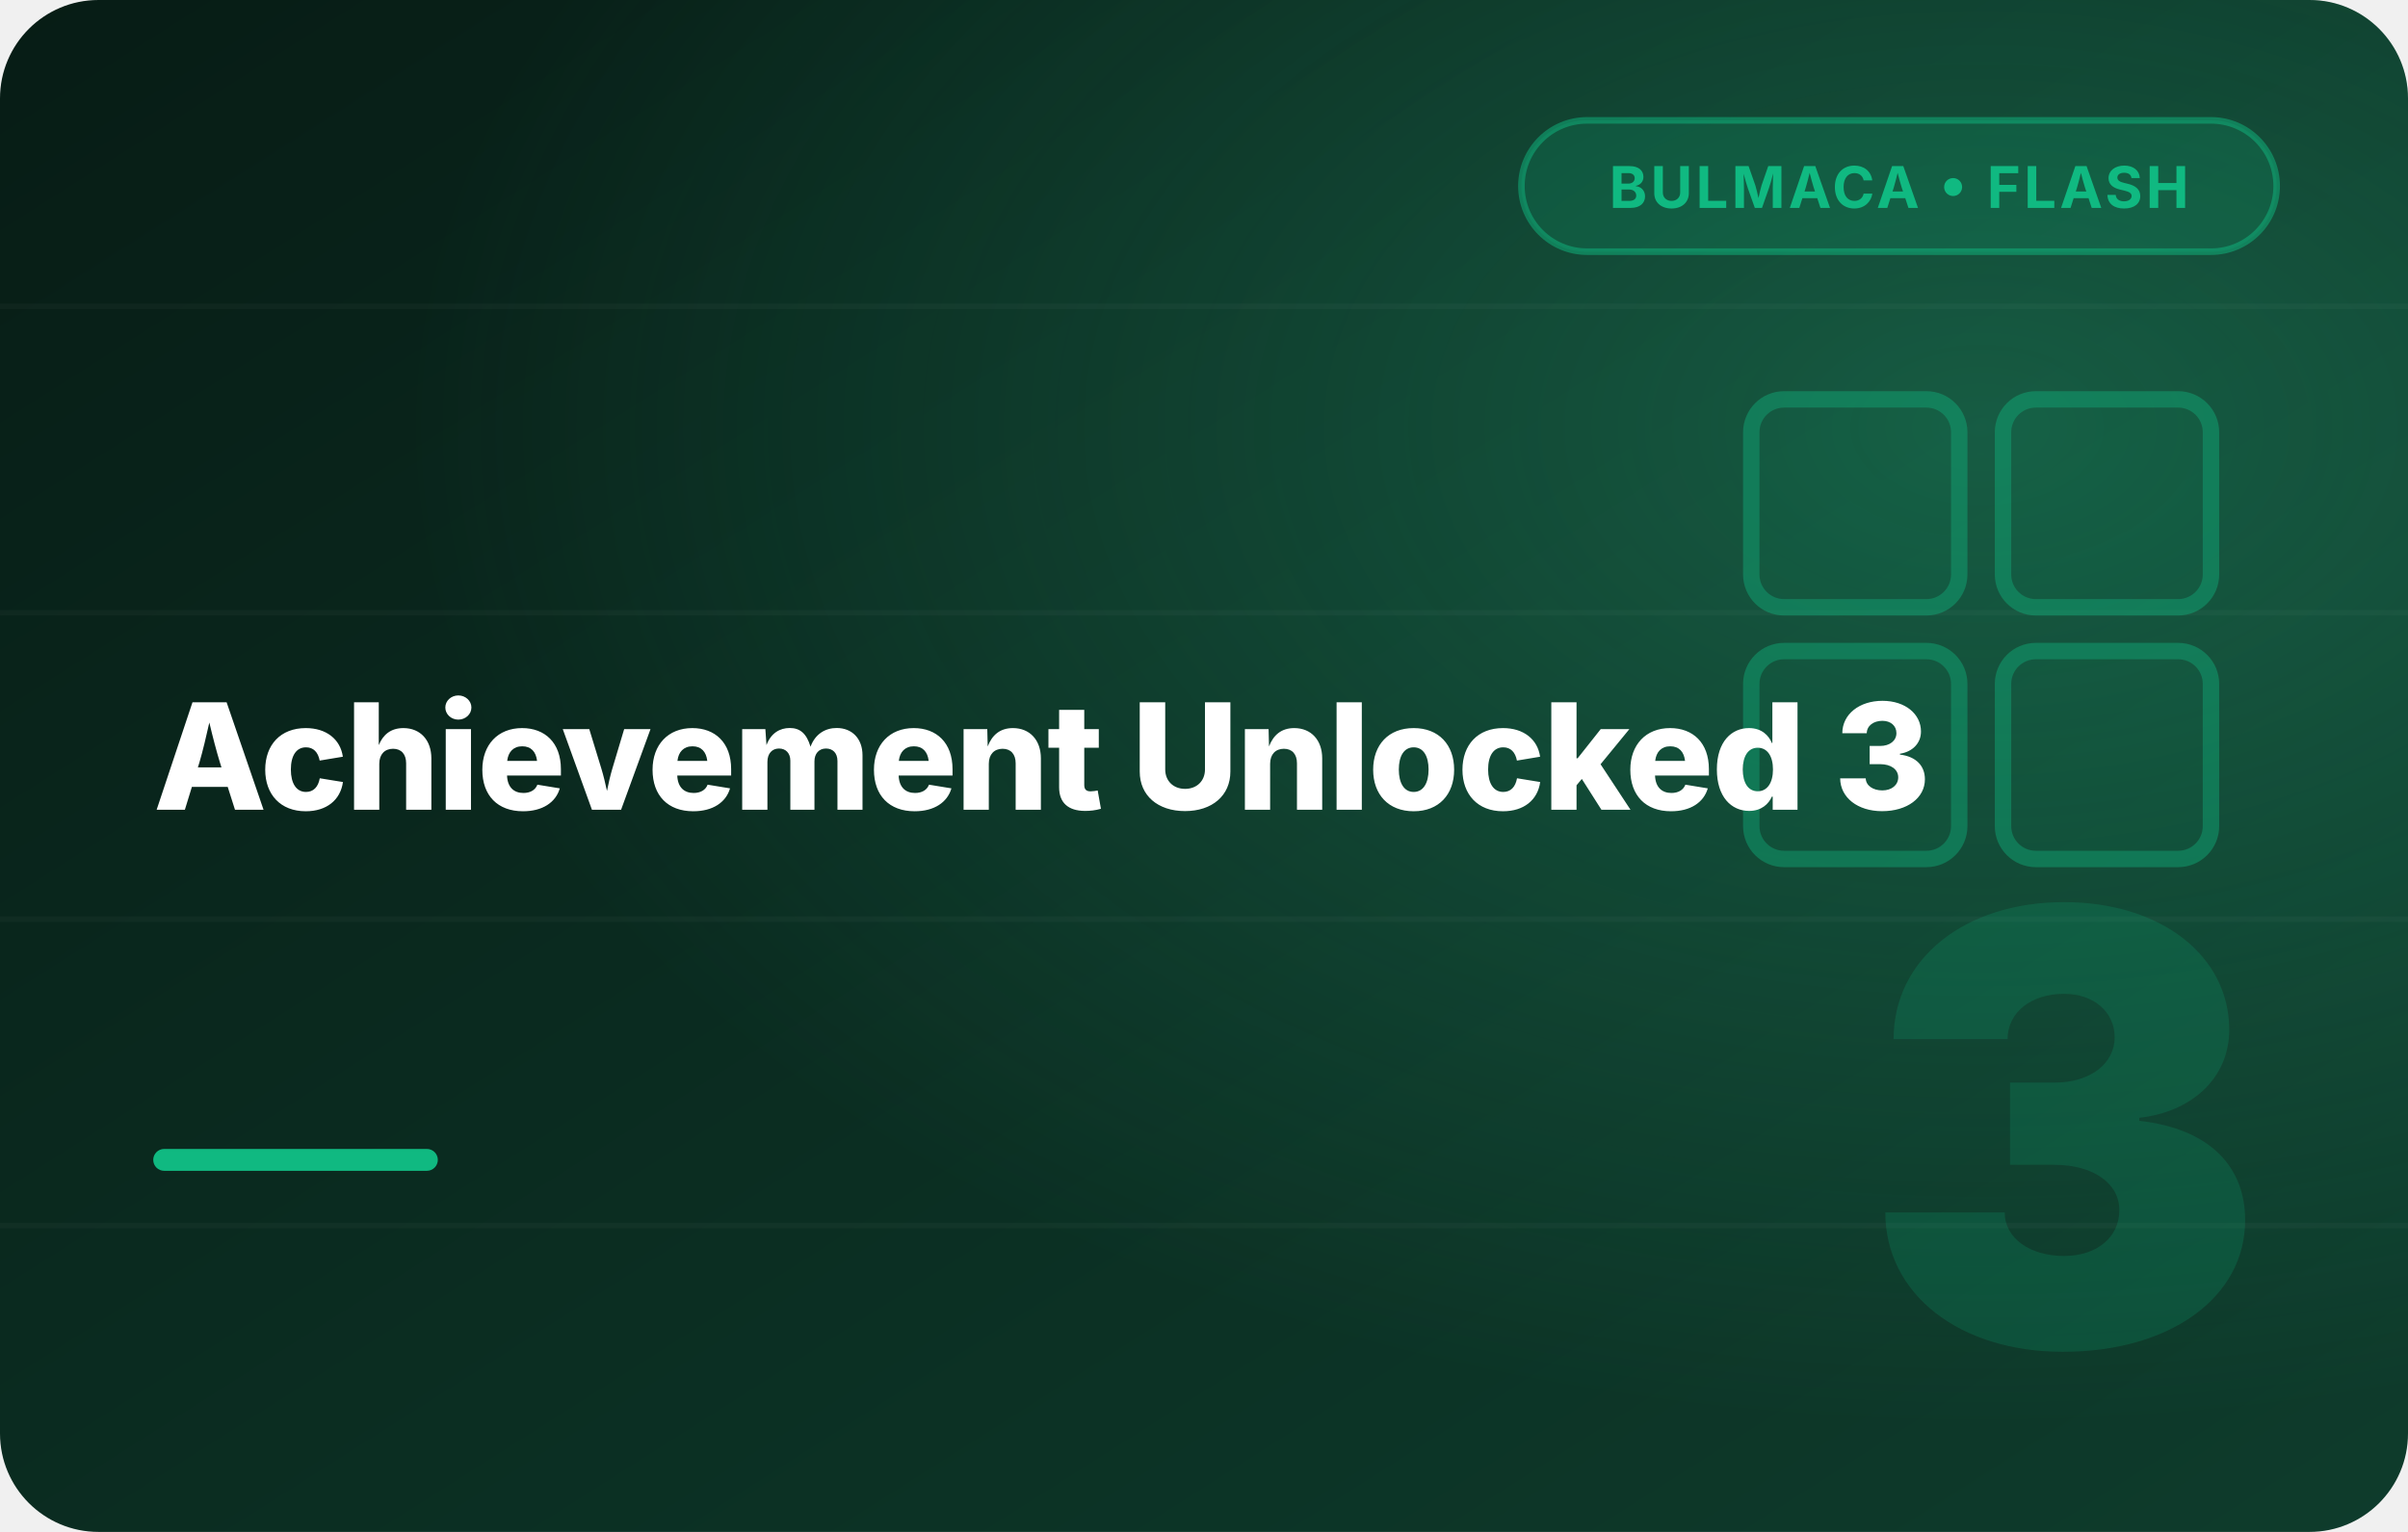
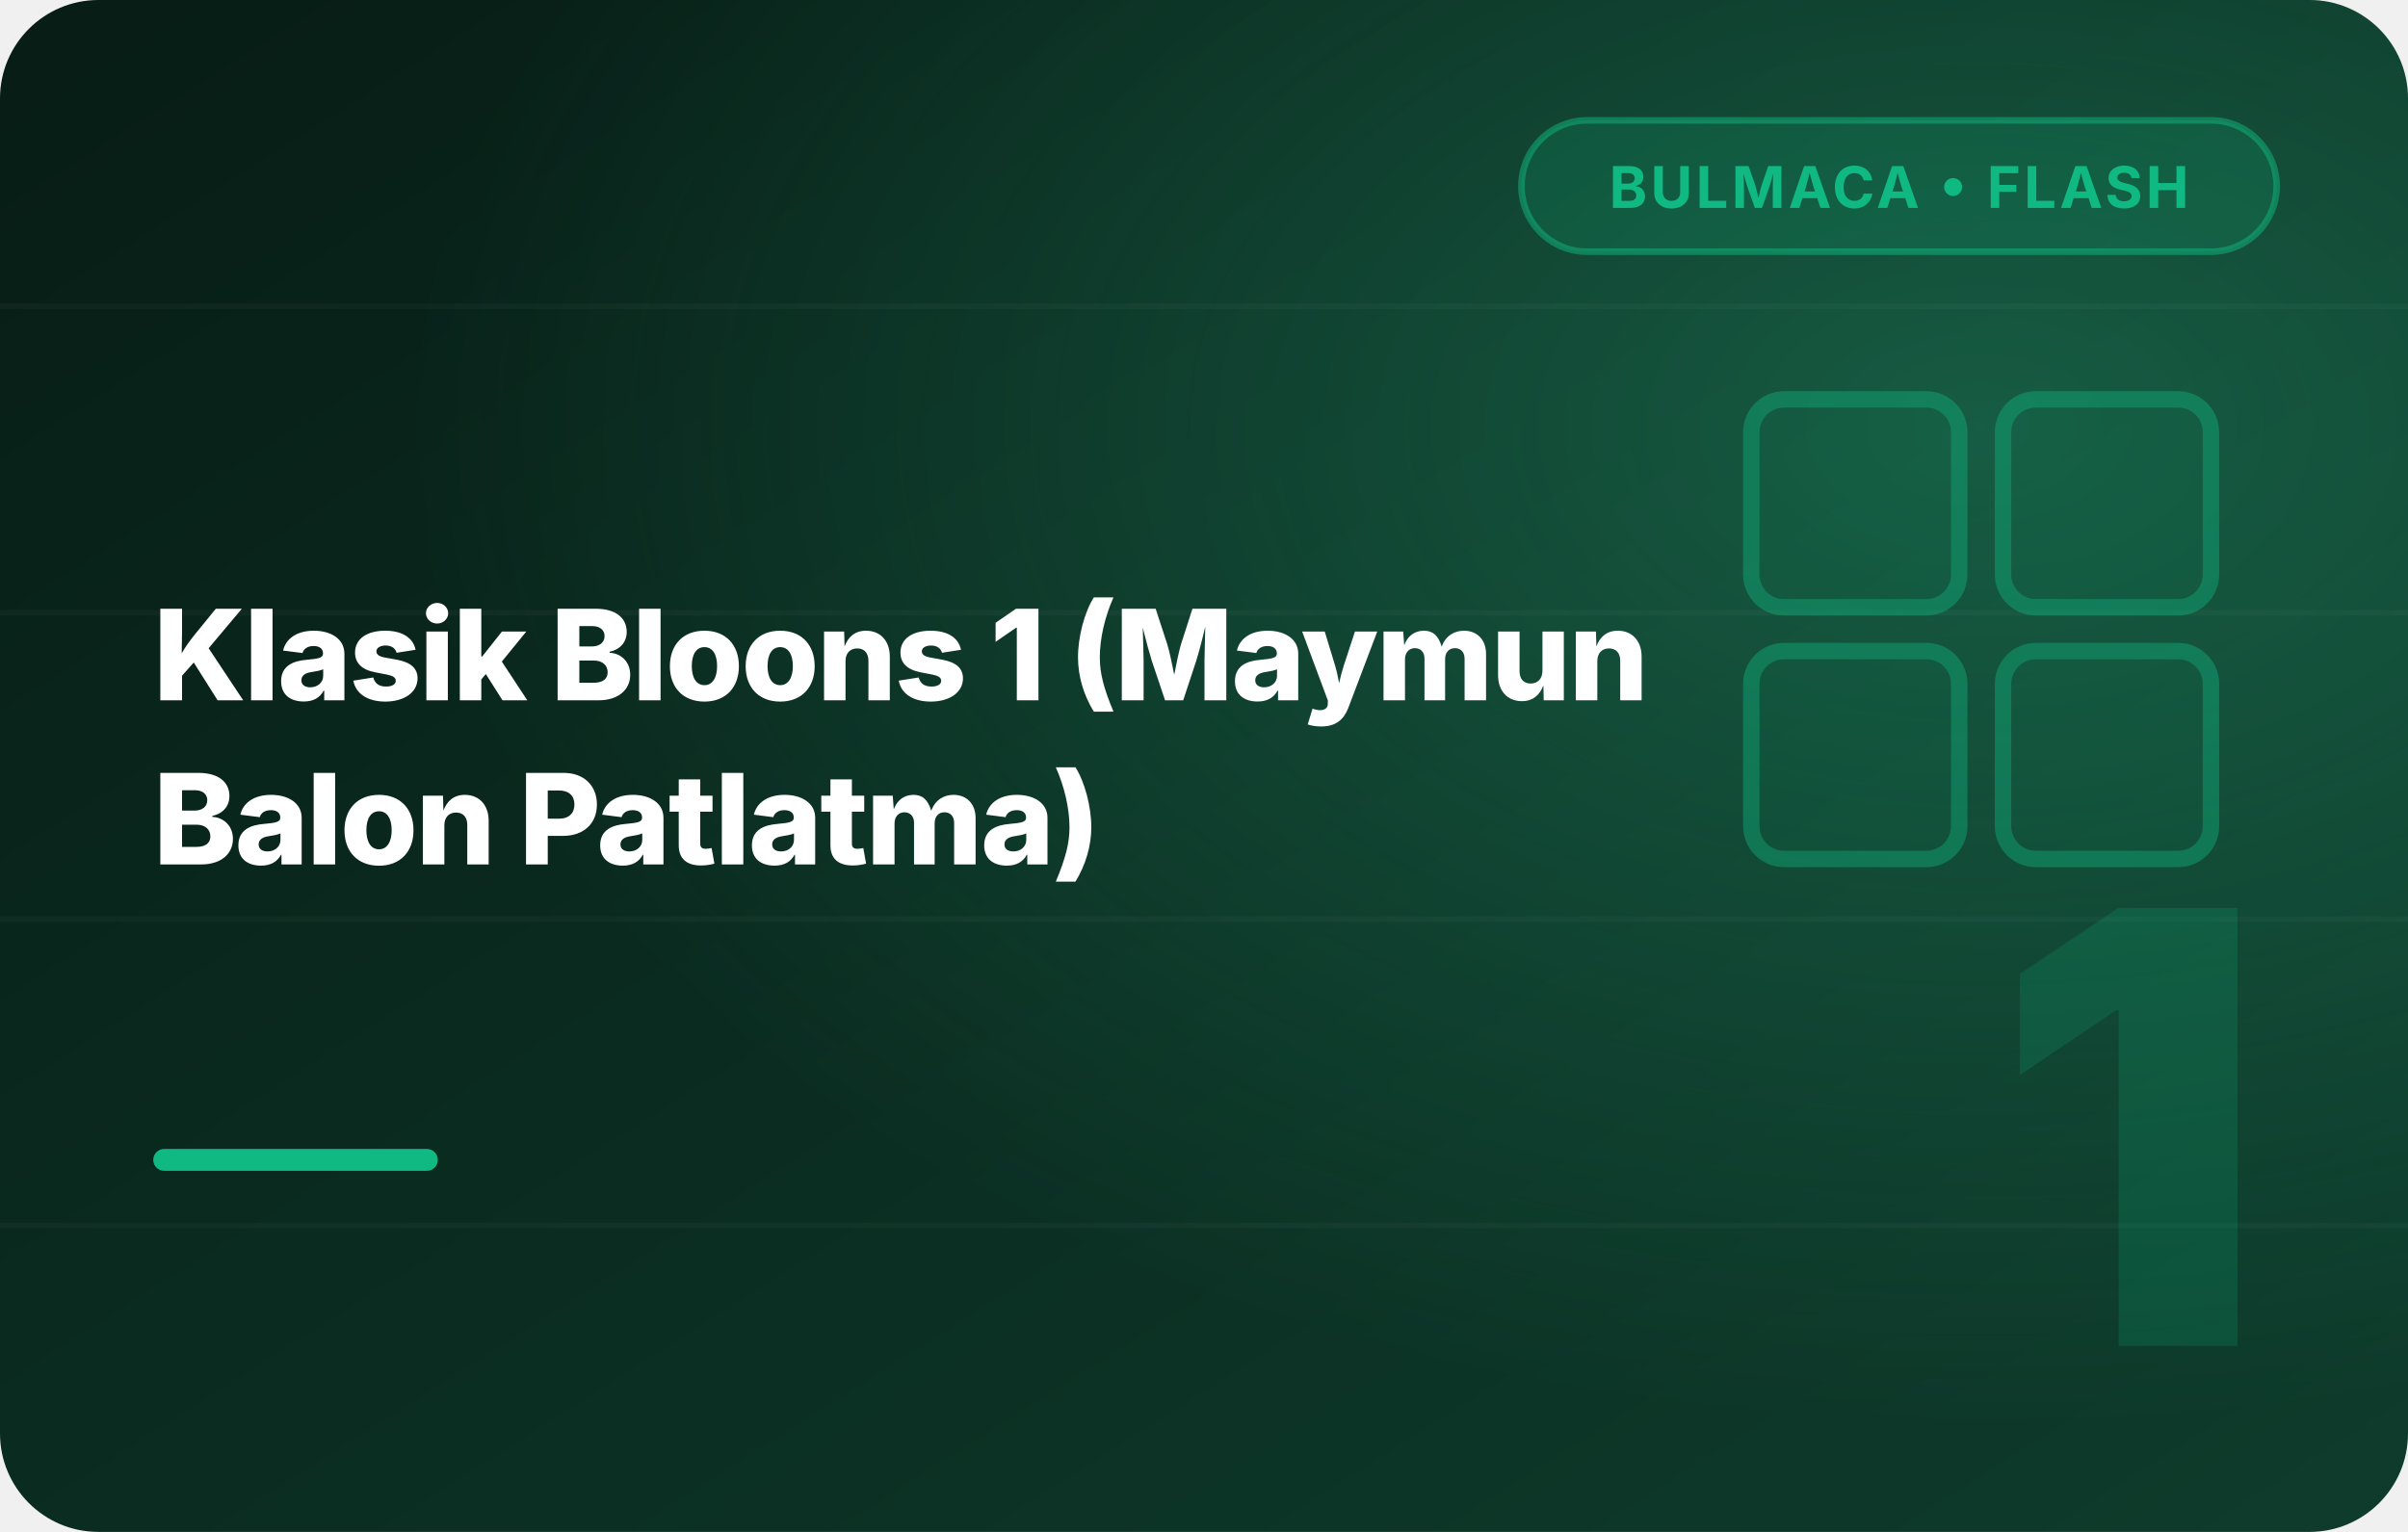
<svg xmlns="http://www.w3.org/2000/svg" viewBox="0 0 440 280" width="440" height="280">
  <defs>
-     <linearGradient id="g-achievement-unlocked-3" x1="0" y1="0" x2="1" y2="1">
+     <linearGradient id="g-klasik-bloons-1-maymun-balon-patlatma" x1="0" y1="0" x2="1" y2="1">
      <stop offset="0%" stop-color="#071c15" />
      <stop offset="100%" stop-color="#0e3c2c" />
    </linearGradient>
-     <radialGradient id="r-achievement-unlocked-3" cx="0.82" cy="0.28" r="0.65">
+     <radialGradient id="r-klasik-bloons-1-maymun-balon-patlatma" cx="0.82" cy="0.28" r="0.65">
      <stop offset="0%" stop-color="#34d399" stop-opacity="0.28" />
      <stop offset="100%" stop-color="#34d399" stop-opacity="0" />
    </radialGradient>
  </defs>
-   <rect width="440" height="280" rx="18" fill="url(#g-achievement-unlocked-3)" />
-   <rect width="440" height="280" rx="18" fill="url(#r-achievement-unlocked-3)" />
+   <rect width="440" height="280" rx="18" fill="url(#g-klasik-bloons-1-maymun-balon-patlatma)" />
+   <rect width="440" height="280" rx="18" fill="url(#r-klasik-bloons-1-maymun-balon-patlatma)" />
  <path d="M0 56 H440 M0 112 H440 M0 168 H440 M0 224 H440" stroke="#ffffff" stroke-opacity="0.03" stroke-width="1" />
-   <text x="414" y="246" text-anchor="end" fill="#10b981" fill-opacity="0.18" font-family="Inter,Arial,sans-serif" font-size="110" font-weight="900">3</text>
+   <text x="414" y="246" text-anchor="end" fill="#10b981" fill-opacity="0.18" font-family="Inter,Arial,sans-serif" font-size="110" font-weight="900">1</text>
  <g transform="translate(362,115)" stroke="#10b981" stroke-width="3" fill="#10b981" fill-opacity="0.12" opacity="0.4">
    <rect x="-42" y="-42" width="38" height="38" rx="6" />
    <rect x="4" y="-42" width="38" height="38" rx="6" />
    <rect x="-42" y="4" width="38" height="38" rx="6" />
    <rect x="4" y="4" width="38" height="38" rx="6" />
  </g>
  <rect x="278" y="22" width="138" height="24" rx="12" fill="#10b981" fill-opacity="0.16" stroke="#10b981" stroke-opacity="0.5" stroke-width="1.2" />
  <text x="347" y="38" text-anchor="middle" fill="#10b981" font-family="Inter,Segoe UI,Arial,sans-serif" font-size="10.5" font-weight="700" letter-spacing="0.6">BULMACA • FLASH</text>
-   <text x="28" y="148" fill="#ffffff" font-family="Inter,Segoe UI,Arial,sans-serif" font-size="27" font-weight="800" letter-spacing="-0.4">Achievement Unlocked 3</text>
+   <text x="28" y="128" fill="#ffffff" font-family="Inter,Segoe UI,Arial,sans-serif" font-size="23" font-weight="800" letter-spacing="-0.4">Klasik Bloons 1 (Maymun</text>
+   <text x="28" y="158" fill="#ffffff" font-family="Inter,Segoe UI,Arial,sans-serif" font-size="23" font-weight="800" letter-spacing="-0.4">Balon Patlatma)</text>
  <rect x="28" y="210" width="52" height="4" rx="2" fill="#10b981" />
</svg>
